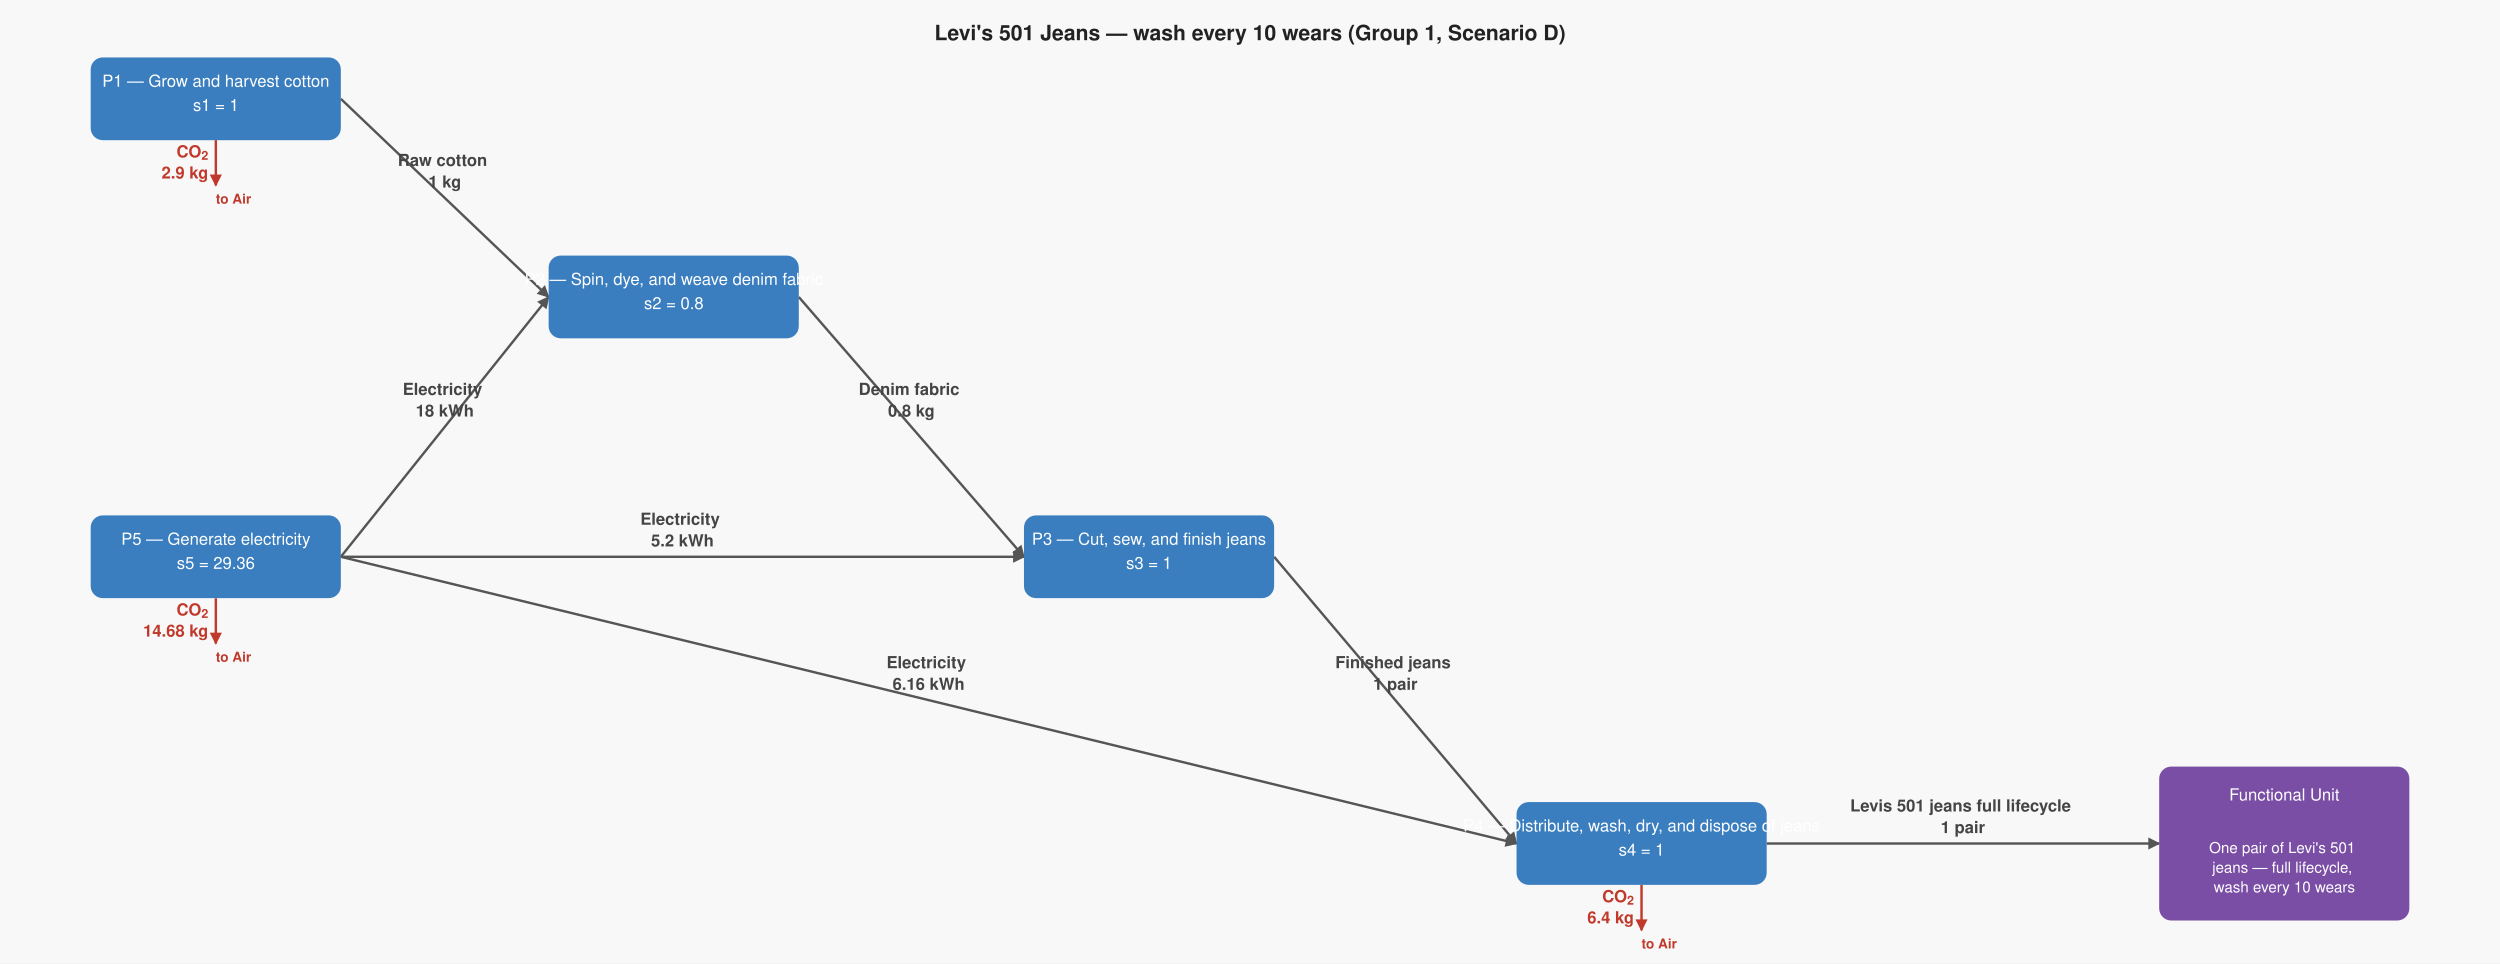
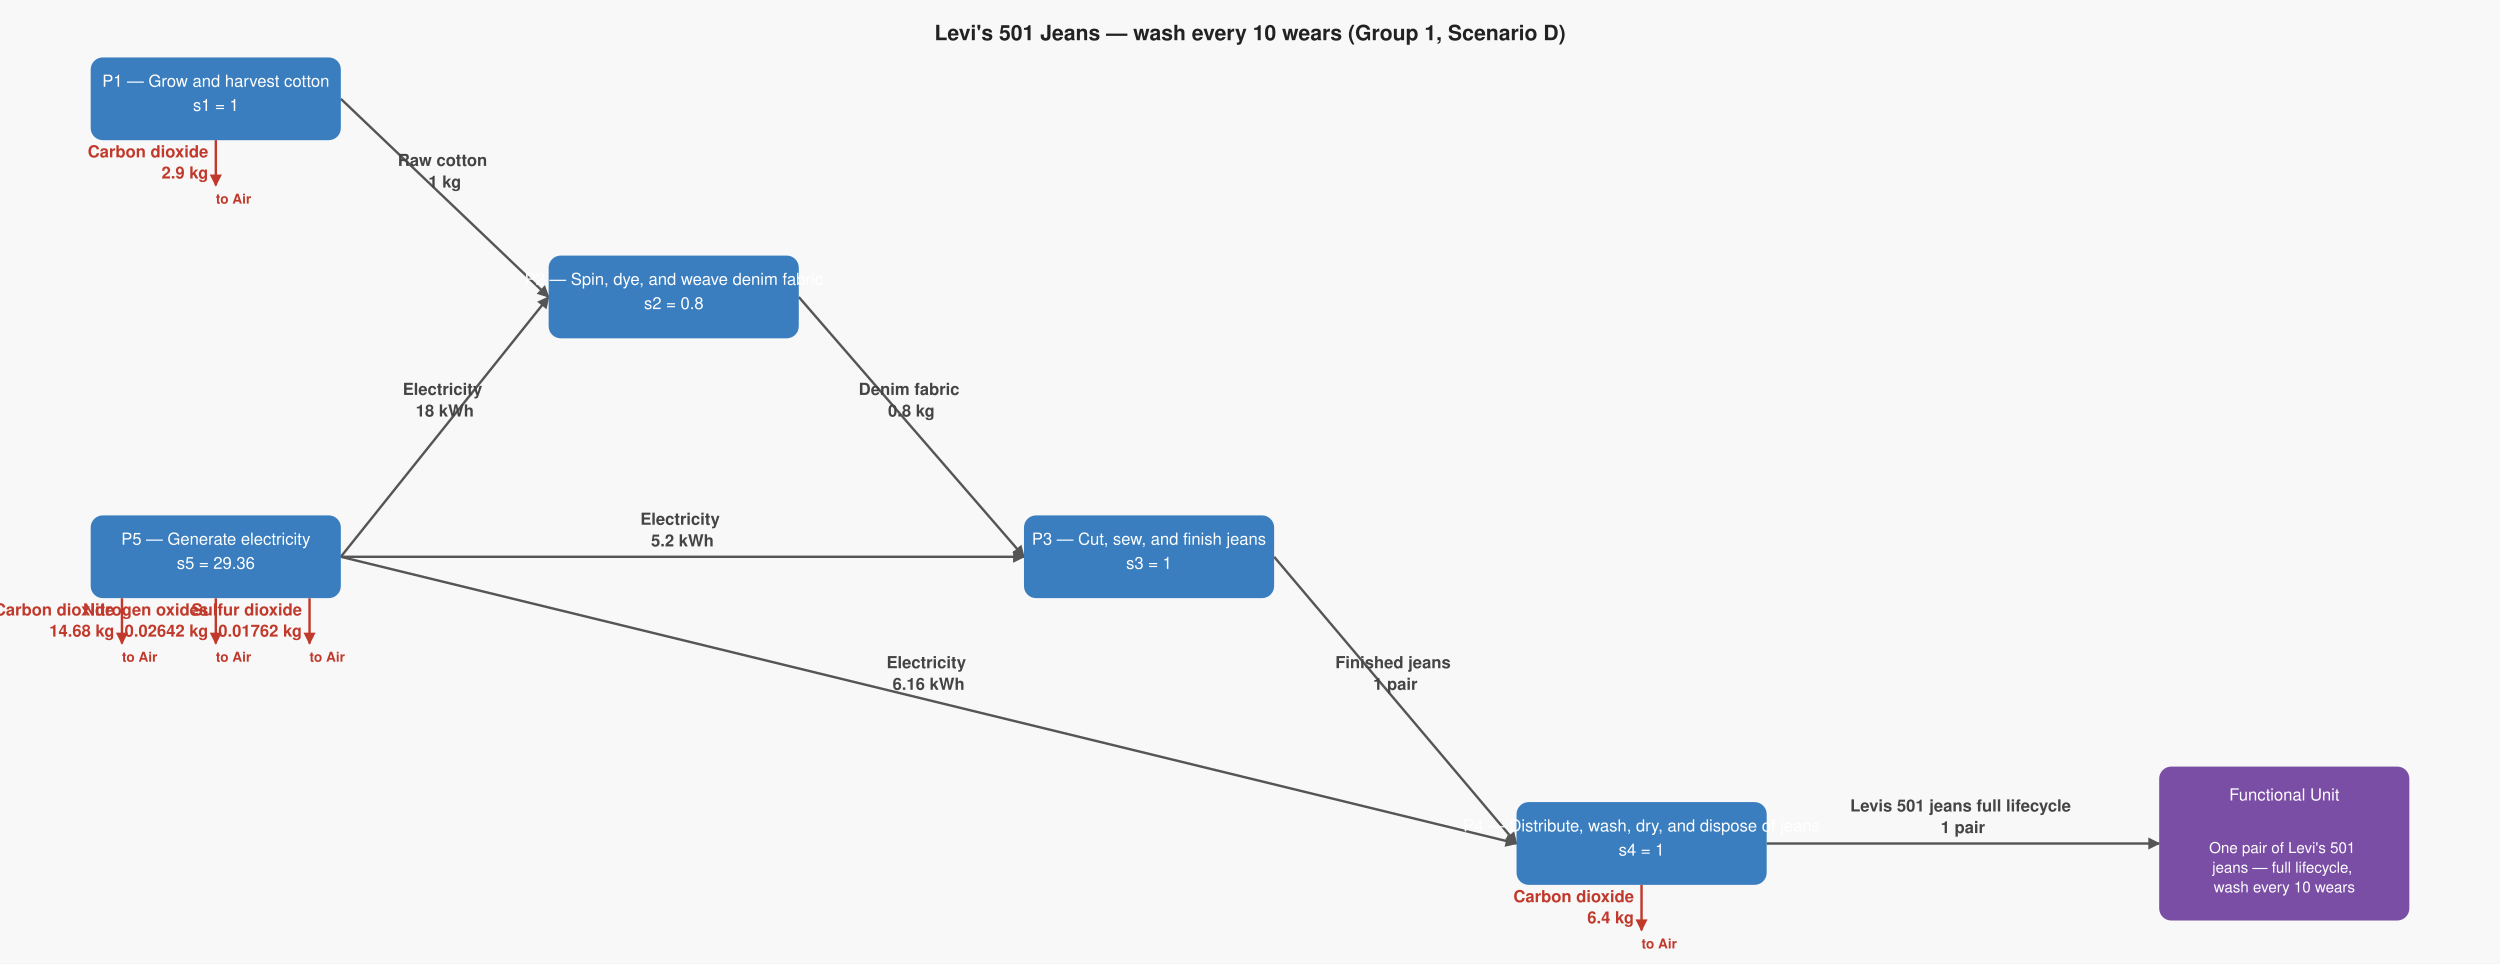
<svg xmlns="http://www.w3.org/2000/svg" width="1654.1" height="637.5" viewBox="0 -38.0 1654.1 637.5">
  <rect x="0" y="-38.0" width="1654.1" height="637.5" fill="#f8f8f8" />
  <defs>
    <marker id="arr" viewBox="0 0 10 10" refX="9" refY="5" markerWidth="5" markerHeight="5" orient="auto">
      <path d="M0,0 L10,5 L0,10 z" fill="#555555" />
    </marker>
    <marker id="arr-green" viewBox="0 0 10 10" refX="9" refY="5" markerWidth="5" markerHeight="5" orient="auto">
      <path d="M0,0 L10,5 L0,10 z" fill="#2d7a45" />
    </marker>
    <marker id="arr-red" viewBox="0 0 10 10" refX="9" refY="5" markerWidth="5" markerHeight="5" orient="auto">
      <path d="M0,0 L10,5 L0,10 z" fill="#c0392b" />
    </marker>
  </defs>
  <text x="827.1" y="-11.4" text-anchor="middle" dominant-baseline="auto" font-family="Helvetica,Arial,sans-serif" font-size="14" font-weight="bold" fill="#222">Levi's 501 Jeans — wash every 10 wears (Group 1, Scenario D)</text>
  <line x1="142.8" y1="54.7" x2="142.8" y2="84.7" stroke="#c0392b" stroke-width="1.6" marker-end="url(#arr-red)" />
-   <text x="137.8" y="66.1" text-anchor="end" dominant-baseline="auto" font-family="Helvetica,Arial,sans-serif" font-size="11" font-weight="bold" fill="#c0392b">CO<tspan baseline-shift="sub" font-size="0.75em">2</tspan>
-   </text>
+   <text x="137.8" y="66.1" text-anchor="end" dominant-baseline="auto" font-family="Helvetica,Arial,sans-serif" font-size="11" font-weight="bold" fill="#c0392b">Carbon dioxide</text>
  <text x="137.8" y="80.1" text-anchor="end" dominant-baseline="auto" font-family="Helvetica,Arial,sans-serif" font-size="11" font-weight="bold" fill="#c0392b">2.9 kg</text>
  <text x="142.8" y="96.7" text-anchor="start" dominant-baseline="auto" font-family="Helvetica,Arial,sans-serif" font-size="9" font-weight="bold" fill="#c0392b">to Air</text>
  <line x1="1086.1" y1="547.5" x2="1086.1" y2="577.5" stroke="#c0392b" stroke-width="1.6" marker-end="url(#arr-red)" />
-   <text x="1081.1" y="558.9" text-anchor="end" dominant-baseline="auto" font-family="Helvetica,Arial,sans-serif" font-size="11" font-weight="bold" fill="#c0392b">CO<tspan baseline-shift="sub" font-size="0.75em">2</tspan>
-   </text>
+   <text x="1081.1" y="558.9" text-anchor="end" dominant-baseline="auto" font-family="Helvetica,Arial,sans-serif" font-size="11" font-weight="bold" fill="#c0392b">Carbon dioxide</text>
  <text x="1081.1" y="572.9" text-anchor="end" dominant-baseline="auto" font-family="Helvetica,Arial,sans-serif" font-size="11" font-weight="bold" fill="#c0392b">6.4 kg</text>
  <text x="1086.1" y="589.5" text-anchor="start" dominant-baseline="auto" font-family="Helvetica,Arial,sans-serif" font-size="9" font-weight="bold" fill="#c0392b">to Air</text>
+   <line x1="80.7" y1="357.8" x2="80.7" y2="387.8" stroke="#c0392b" stroke-width="1.6" marker-end="url(#arr-red)" />
+   <text x="75.7" y="369.2" text-anchor="end" dominant-baseline="auto" font-family="Helvetica,Arial,sans-serif" font-size="11" font-weight="bold" fill="#c0392b">Carbon dioxide</text>
+   <text x="75.7" y="383.2" text-anchor="end" dominant-baseline="auto" font-family="Helvetica,Arial,sans-serif" font-size="11" font-weight="bold" fill="#c0392b">14.68 kg</text>
+   <text x="80.7" y="399.8" text-anchor="start" dominant-baseline="auto" font-family="Helvetica,Arial,sans-serif" font-size="9" font-weight="bold" fill="#c0392b">to Air</text>
  <line x1="142.8" y1="357.8" x2="142.8" y2="387.8" stroke="#c0392b" stroke-width="1.6" marker-end="url(#arr-red)" />
-   <text x="137.8" y="369.2" text-anchor="end" dominant-baseline="auto" font-family="Helvetica,Arial,sans-serif" font-size="11" font-weight="bold" fill="#c0392b">CO<tspan baseline-shift="sub" font-size="0.75em">2</tspan>
-   </text>
-   <text x="137.8" y="383.2" text-anchor="end" dominant-baseline="auto" font-family="Helvetica,Arial,sans-serif" font-size="11" font-weight="bold" fill="#c0392b">14.68 kg</text>
+   <text x="137.8" y="369.2" text-anchor="end" dominant-baseline="auto" font-family="Helvetica,Arial,sans-serif" font-size="11" font-weight="bold" fill="#c0392b">Nitrogen oxides</text>
+   <text x="137.8" y="383.2" text-anchor="end" dominant-baseline="auto" font-family="Helvetica,Arial,sans-serif" font-size="11" font-weight="bold" fill="#c0392b">0.02642 kg</text>
  <text x="142.8" y="399.8" text-anchor="start" dominant-baseline="auto" font-family="Helvetica,Arial,sans-serif" font-size="9" font-weight="bold" fill="#c0392b">to Air</text>
+   <line x1="204.8" y1="357.8" x2="204.8" y2="387.8" stroke="#c0392b" stroke-width="1.6" marker-end="url(#arr-red)" />
+   <text x="199.8" y="369.2" text-anchor="end" dominant-baseline="auto" font-family="Helvetica,Arial,sans-serif" font-size="11" font-weight="bold" fill="#c0392b">Sulfur dioxide</text>
+   <text x="199.8" y="383.2" text-anchor="end" dominant-baseline="auto" font-family="Helvetica,Arial,sans-serif" font-size="11" font-weight="bold" fill="#c0392b">0.01762 kg</text>
+   <text x="204.8" y="399.8" text-anchor="start" dominant-baseline="auto" font-family="Helvetica,Arial,sans-serif" font-size="9" font-weight="bold" fill="#c0392b">to Air</text>
  <line x1="225.5" y1="27.4" x2="363.0" y2="158.5" stroke="#555555" stroke-width="1.6" marker-end="url(#arr)" />
  <text text-anchor="middle" font-family="Helvetica,Arial,sans-serif" font-size="11" font-weight="bold" fill="#444">
    <tspan x="294.3" y="71.8" dominant-baseline="auto">Raw cotton</tspan>
    <tspan x="294.3" y="86.1" dominant-baseline="auto">1 kg</tspan>
  </text>
  <line x1="528.5" y1="158.5" x2="677.5" y2="330.4" stroke="#555555" stroke-width="1.6" marker-end="url(#arr)" />
  <text text-anchor="middle" font-family="Helvetica,Arial,sans-serif" font-size="11" font-weight="bold" fill="#444">
    <tspan x="603.0" y="223.3" dominant-baseline="auto">Denim fabric</tspan>
    <tspan x="603.0" y="237.6" dominant-baseline="auto">0.8 kg</tspan>
  </text>
  <line x1="843.0" y1="330.4" x2="1003.4" y2="520.1" stroke="#555555" stroke-width="1.6" marker-end="url(#arr)" />
  <text text-anchor="middle" font-family="Helvetica,Arial,sans-serif" font-size="11" font-weight="bold" fill="#444">
    <tspan x="923.2" y="404.1" dominant-baseline="auto">Finished jeans</tspan>
    <tspan x="923.2" y="418.4" dominant-baseline="auto">1 pair</tspan>
  </text>
  <line x1="1168.9" y1="520.1" x2="1428.6" y2="520.1" stroke="#555555" stroke-width="1.6" marker-end="url(#arr)" />
  <text text-anchor="middle" font-family="Helvetica,Arial,sans-serif" font-size="11" font-weight="bold" fill="#444">
    <tspan x="1298.7" y="498.9" dominant-baseline="auto">Levis 501 jeans full lifecycle</tspan>
    <tspan x="1298.7" y="513.2" dominant-baseline="auto">1 pair</tspan>
  </text>
  <line x1="225.5" y1="330.4" x2="363.0" y2="158.5" stroke="#555555" stroke-width="1.6" marker-end="url(#arr)" />
  <text text-anchor="middle" font-family="Helvetica,Arial,sans-serif" font-size="11" font-weight="bold" fill="#444">
    <tspan x="294.3" y="223.3" dominant-baseline="auto">Electricity</tspan>
    <tspan x="294.3" y="237.6" dominant-baseline="auto">18 kWh</tspan>
  </text>
  <line x1="225.5" y1="330.4" x2="677.5" y2="330.4" stroke="#555555" stroke-width="1.6" marker-end="url(#arr)" />
  <text text-anchor="middle" font-family="Helvetica,Arial,sans-serif" font-size="11" font-weight="bold" fill="#444">
    <tspan x="451.5" y="309.2" dominant-baseline="auto">Electricity</tspan>
    <tspan x="451.5" y="323.5" dominant-baseline="auto">5.2 kWh</tspan>
  </text>
  <line x1="225.5" y1="330.4" x2="1003.4" y2="520.1" stroke="#555555" stroke-width="1.6" marker-end="url(#arr)" />
  <text text-anchor="middle" font-family="Helvetica,Arial,sans-serif" font-size="11" font-weight="bold" fill="#444">
    <tspan x="614.4" y="404.1" dominant-baseline="auto">Electricity</tspan>
    <tspan x="614.4" y="418.4" dominant-baseline="auto">6.16 kWh</tspan>
  </text>
  <rect x="60.0" y="-0.0" width="165.513" height="54.745" rx="8" fill="#3a7ebf" />
  <text x="142.8" y="19.4" text-anchor="middle" dominant-baseline="auto" font-family="Helvetica,Arial,sans-serif" font-size="11" font-weight="normal" fill="white">P1 — Grow and harvest cotton</text>
  <text x="142.8" y="35.4" text-anchor="middle" dominant-baseline="auto" font-family="Helvetica,Arial,sans-serif" font-size="11" font-weight="normal" fill="white">s1 = 1</text>
  <rect x="363.0" y="131.1" width="165.513" height="54.745" rx="8" fill="#3a7ebf" />
  <text x="445.8" y="150.5" text-anchor="middle" dominant-baseline="auto" font-family="Helvetica,Arial,sans-serif" font-size="11" font-weight="normal" fill="white">P2 — Spin, dye, and weave denim fabric</text>
  <text x="445.8" y="166.5" text-anchor="middle" dominant-baseline="auto" font-family="Helvetica,Arial,sans-serif" font-size="11" font-weight="normal" fill="white">s2 = 0.8</text>
  <rect x="677.5" y="303.0" width="165.513" height="54.745" rx="8" fill="#3a7ebf" />
  <text x="760.2" y="322.4" text-anchor="middle" dominant-baseline="auto" font-family="Helvetica,Arial,sans-serif" font-size="11" font-weight="normal" fill="white">P3 — Cut, sew, and finish jeans</text>
  <text x="760.2" y="338.4" text-anchor="middle" dominant-baseline="auto" font-family="Helvetica,Arial,sans-serif" font-size="11" font-weight="normal" fill="white">s3 = 1</text>
  <rect x="1003.4" y="492.7" width="165.513" height="54.745" rx="8" fill="#3a7ebf" />
  <text x="1086.1" y="512.1" text-anchor="middle" dominant-baseline="auto" font-family="Helvetica,Arial,sans-serif" font-size="11" font-weight="normal" fill="white">P4 — Distribute, wash, dry, and dispose of jeans</text>
  <text x="1086.1" y="528.1" text-anchor="middle" dominant-baseline="auto" font-family="Helvetica,Arial,sans-serif" font-size="11" font-weight="normal" fill="white">s4 = 1</text>
  <rect x="60.0" y="303.0" width="165.513" height="54.745" rx="8" fill="#3a7ebf" />
  <text x="142.8" y="322.4" text-anchor="middle" dominant-baseline="auto" font-family="Helvetica,Arial,sans-serif" font-size="11" font-weight="normal" fill="white">P5 — Generate electricity</text>
  <text x="142.8" y="338.4" text-anchor="middle" dominant-baseline="auto" font-family="Helvetica,Arial,sans-serif" font-size="11" font-weight="normal" fill="white">s5 = 29.36</text>
  <rect x="1428.6" y="469.2" width="165.513" height="101.851" rx="8" fill="#7b4ea6" />
  <text x="1511.4" y="491.6" text-anchor="middle" dominant-baseline="auto" font-family="Helvetica,Arial,sans-serif" font-size="11" font-weight="normal" fill="white">Functional Unit</text>
  <text text-anchor="middle" font-family="Helvetica,Arial,sans-serif" font-size="10" font-weight="normal" fill="white">
    <tspan x="1511.4" y="526.4" dominant-baseline="auto">One pair of Levi's 501</tspan>
    <tspan x="1511.4" y="539.4" dominant-baseline="auto">jeans — full lifecycle,</tspan>
    <tspan x="1511.4" y="552.4" dominant-baseline="auto">wash every 10 wears</tspan>
  </text>
</svg>
